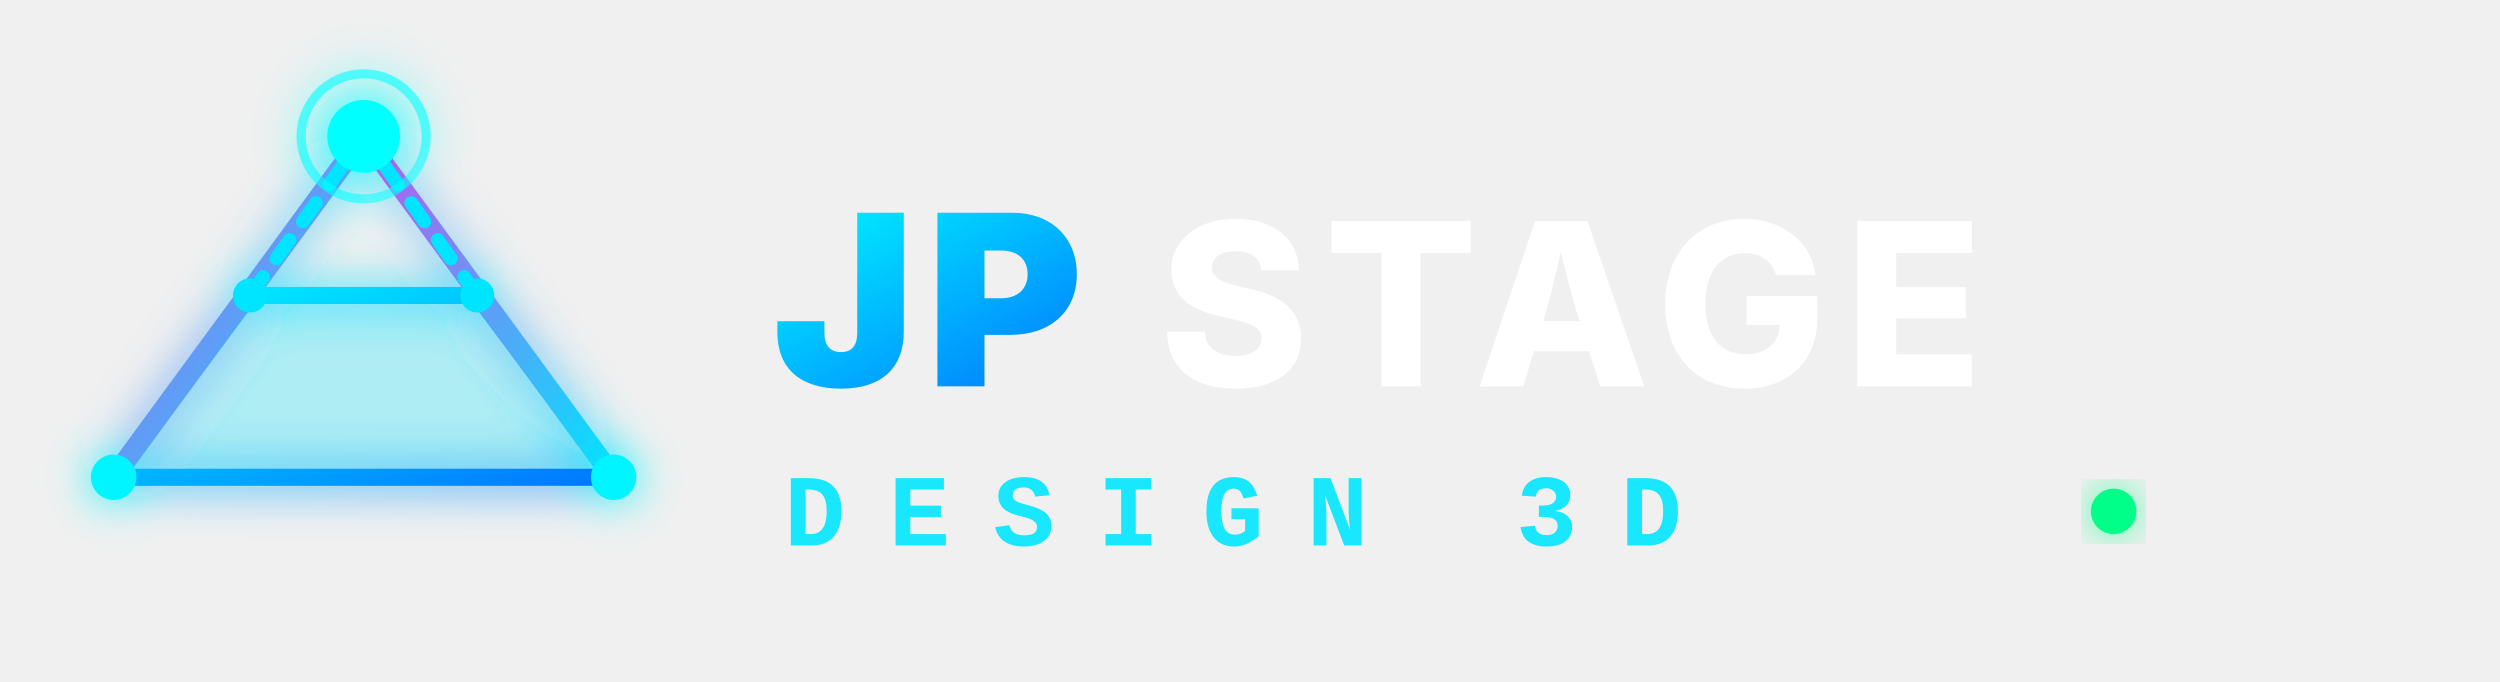
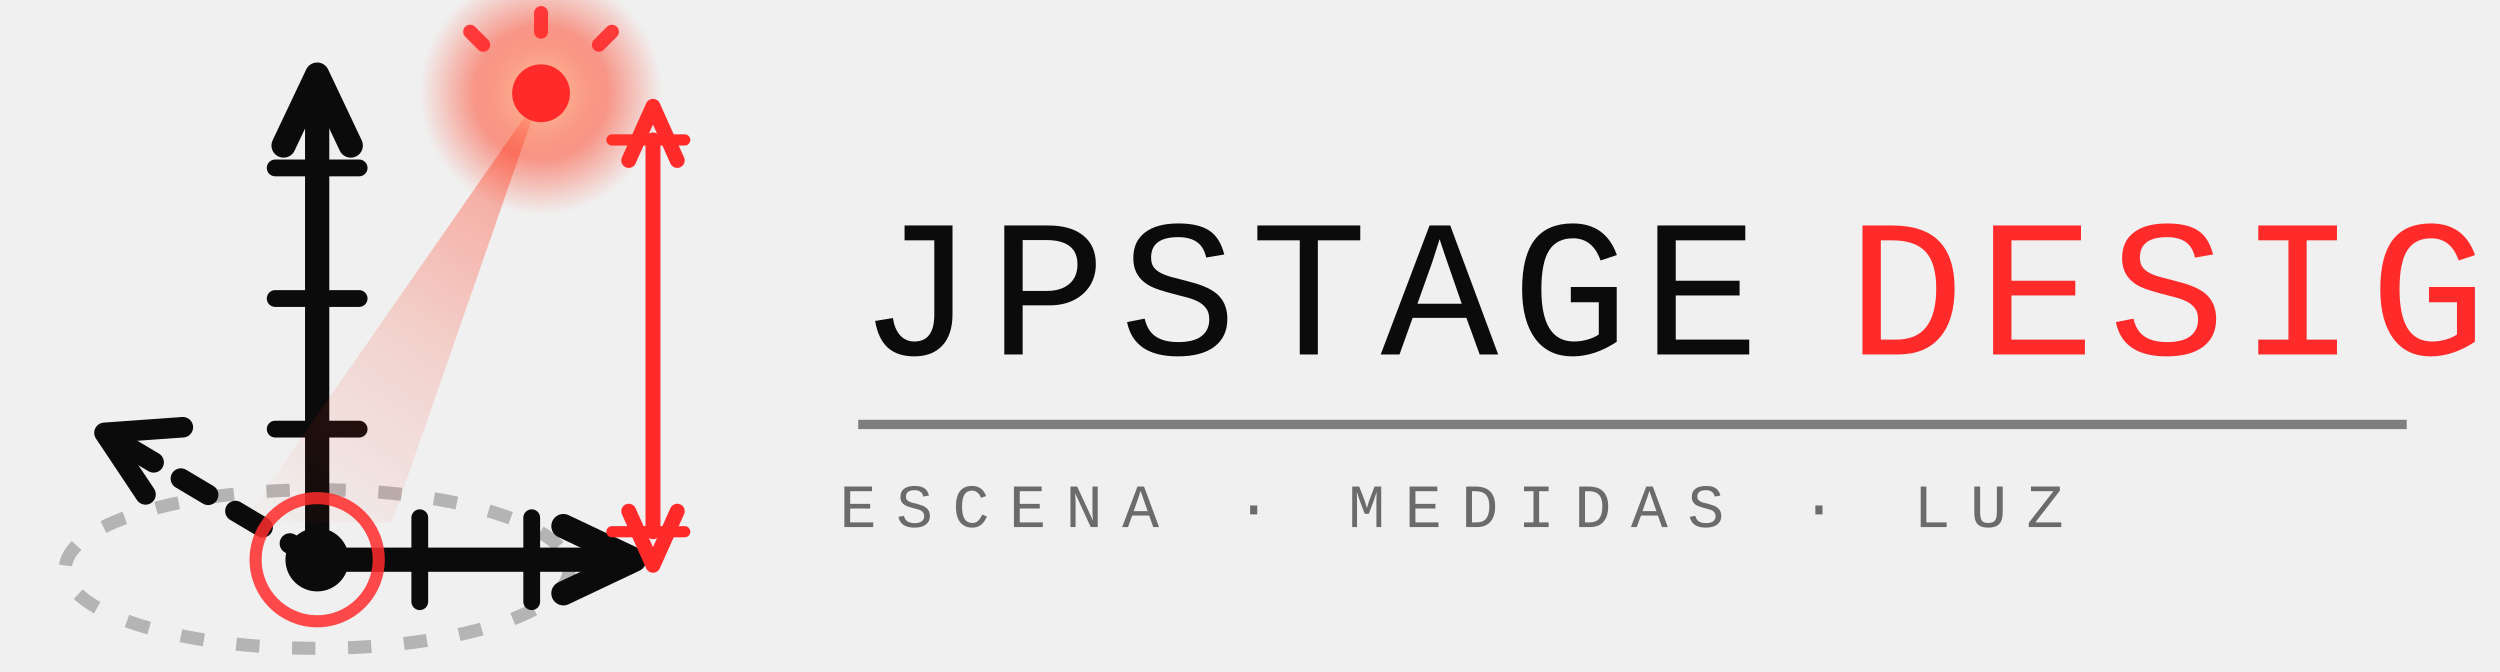
- <svg xmlns="http://www.w3.org/2000/svg" viewBox="0 0 220 60" width="220" height="60" fill="none">
+ <svg xmlns="http://www.w3.org/2000/svg" viewBox="0 0 268 72" width="268" height="72" fill="none">
  <defs>
-     <linearGradient id="neonCyan" x1="0%" y1="0%" x2="100%" y2="100%">
-       <stop offset="0%" stop-color="#00f5ff" />
-       <stop offset="100%" stop-color="#0077ff" />
+     <linearGradient id="jpBeam" x1="58" y1="9" x2="26" y2="56" gradientUnits="userSpaceOnUse">
+       <stop offset="0%" stop-color="#ff3b1f" stop-opacity="0.5" />
+       <stop offset="55%" stop-color="#ff3b1f" stop-opacity="0.16" />
+       <stop offset="100%" stop-color="#ff3b1f" stop-opacity="0" />
    </linearGradient>
-     <linearGradient id="neonPurple" x1="0%" y1="0%" x2="100%" y2="100%">
-       <stop offset="0%" stop-color="#bf55ec" />
-       <stop offset="100%" stop-color="#00e5ff" />
-     </linearGradient>
-     <filter id="glow" x="-20%" y="-20%" width="140%" height="140%">
-       <feGaussianBlur stdDeviation="2" result="blur" />
-       <feMerge>
-         <feMergeNode in="blur" />
-         <feMergeNode in="SourceGraphic" />
-       </feMerge>
-     </filter>
+     <radialGradient id="jpSpot" cx="0.5" cy="0.5" r="0.5">
+       <stop offset="0%" stop-color="#ffd0a8" stop-opacity="0.95" />
+       <stop offset="55%" stop-color="#ff3b1f" stop-opacity="0.5" />
+       <stop offset="100%" stop-color="#ff3b1f" stop-opacity="0" />
+     </radialGradient>
  </defs>
-   <g transform="translate(6, 8)" filter="url(#glow)">
-     <polygon points="4,34 16,18 36,18 48,34" fill="rgba(0, 229, 255, 0.15)" stroke="url(#neonCyan)" stroke-width="1.5" stroke-linejoin="round" />
-     <line x1="4" y1="34" x2="26" y2="4" stroke="url(#neonPurple)" stroke-width="1.8" stroke-linecap="round" />
-     <line x1="48" y1="34" x2="26" y2="4" stroke="url(#neonPurple)" stroke-width="1.8" stroke-linecap="round" />
-     <line x1="16" y1="18" x2="26" y2="4" stroke="#00e5ff" stroke-width="1.2" stroke-linecap="round" stroke-dasharray="2 2" />
-     <line x1="36" y1="18" x2="26" y2="4" stroke="#00e5ff" stroke-width="1.2" stroke-linecap="round" stroke-dasharray="2 2" />
-     <circle cx="26" cy="4" r="3.2" fill="#00ffff" />
-     <circle cx="26" cy="4" r="5.5" fill="none" stroke="#00ffff" stroke-width="0.8" opacity="0.6" />
-     <circle cx="16" cy="18" r="1.5" fill="#00e5ff" />
-     <circle cx="36" cy="18" r="1.5" fill="#00e5ff" />
-     <circle cx="4" cy="34" r="2" fill="#00f5ff" />
-     <circle cx="48" cy="34" r="2" fill="#00f5ff" />
+   <ellipse cx="34" cy="61" rx="27" ry="8.5" stroke="#0b0b0b" stroke-opacity="0.26" stroke-width="1.4" stroke-dasharray="2.5 3.5" />
+   <g stroke="#0b0b0b" stroke-width="2.6" stroke-linecap="round" stroke-linejoin="round">
+     <line x1="34" y1="60" x2="34" y2="10" />
+     <path d="M34 8 L30.4 15.6 M34 8 L37.6 15.6" />
+     <line x1="34" y1="60" x2="66" y2="60" />
+     <path d="M68 60 L60.4 56.4 M68 60 L60.4 63.6" />
+     <line x1="34" y1="60" x2="13" y2="47.5" stroke-dasharray="3.4 3.4" stroke-width="2.2" />
+     <path d="M11.2 46.4 L19.6 45.8 M11.2 46.4 L15.6 53" stroke-width="2.2" />
  </g>
-   <g transform="translate(68, 12)">
-     <text x="0" y="22" font-family="'Metropolis', 'Montserrat', 'Inter', -apple-system, sans-serif" font-weight="900" font-size="21" fill="url(#neonCyan)" letter-spacing="1">JP</text>
-     <text x="34" y="22" font-family="'Metropolis', 'Montserrat', 'Inter', -apple-system, sans-serif" font-weight="800" font-size="20" fill="#ffffff" letter-spacing="1.5">STAGE</text>
-     <text x="1" y="36" font-family="'Consolas', 'Courier New', monospace" font-weight="700" font-size="9" fill="#00e5ff" letter-spacing="3.8" opacity="0.9">DESIGN 3D</text>
-     <circle cx="118" cy="33" r="2" fill="#00ff88" filter="url(#glow)" />
+   <g stroke="#0b0b0b" stroke-width="1.8" stroke-linecap="round">
+     <line x1="29.5" y1="46" x2="38.5" y2="46" />
+     <line x1="29.5" y1="32" x2="38.5" y2="32" />
+     <line x1="29.5" y1="18" x2="38.5" y2="18" />
+     <line x1="45" y1="55.5" x2="45" y2="64.5" />
+     <line x1="57" y1="55.5" x2="57" y2="64.5" />
  </g>
+   <g stroke="#ff2b2b" stroke-width="1.6" stroke-linecap="round">
+     <line x1="70" y1="15" x2="70" y2="57" />
+     <path d="M70 11.4 L67.4 17.2 M70 11.4 L72.6 17.2" />
+     <path d="M70 60.6 L67.4 54.8 M70 60.6 L72.6 54.8" />
+     <line x1="65.6" y1="15" x2="73.4" y2="15" stroke-width="1.2" />
+     <line x1="65.6" y1="57" x2="73.4" y2="57" stroke-width="1.2" />
+   </g>
+   <path d="M58 10 L26 56 L42 56 Z" fill="url(#jpBeam)" />
+   <circle cx="58" cy="10" r="13" fill="url(#jpSpot)" />
+   <circle cx="58" cy="10" r="3.1" fill="#ff2b2b" />
+   <g stroke="#ff2b2b" stroke-width="1.5" stroke-linecap="round" opacity="0.9">
+     <line x1="58" y1="3.4" x2="58" y2="1.4" />
+     <line x1="64.2" y1="4.8" x2="65.6" y2="3.4" />
+     <line x1="51.8" y1="4.8" x2="50.4" y2="3.4" />
+   </g>
+   <circle cx="34" cy="60" r="6.6" stroke="#ff2b2b" stroke-width="1.3" fill="none" opacity="0.85" />
+   <circle cx="34" cy="60" r="3.4" fill="#0b0b0b" />
+   <text x="92" y="38" font-family="Consolas, 'Courier New', monospace" font-size="21" letter-spacing="1.4" fill="#0b0b0b">JPSTAGE</text>
+   <text x="198" y="38" font-family="Consolas, 'Courier New', monospace" font-size="21" letter-spacing="1.4" fill="#ff2b2b">DESIGN</text>
+   <line x1="92" y1="45.5" x2="258" y2="45.5" stroke="#0b0b0b" stroke-width="1" opacity="0.5" />
+   <text x="90" y="56.5" font-family="Consolas, 'Courier New', monospace" font-size="6.6" letter-spacing="2.1" fill="#6b6b6b">ESCENA · MEDIDAS · LUZ</text>
</svg>
